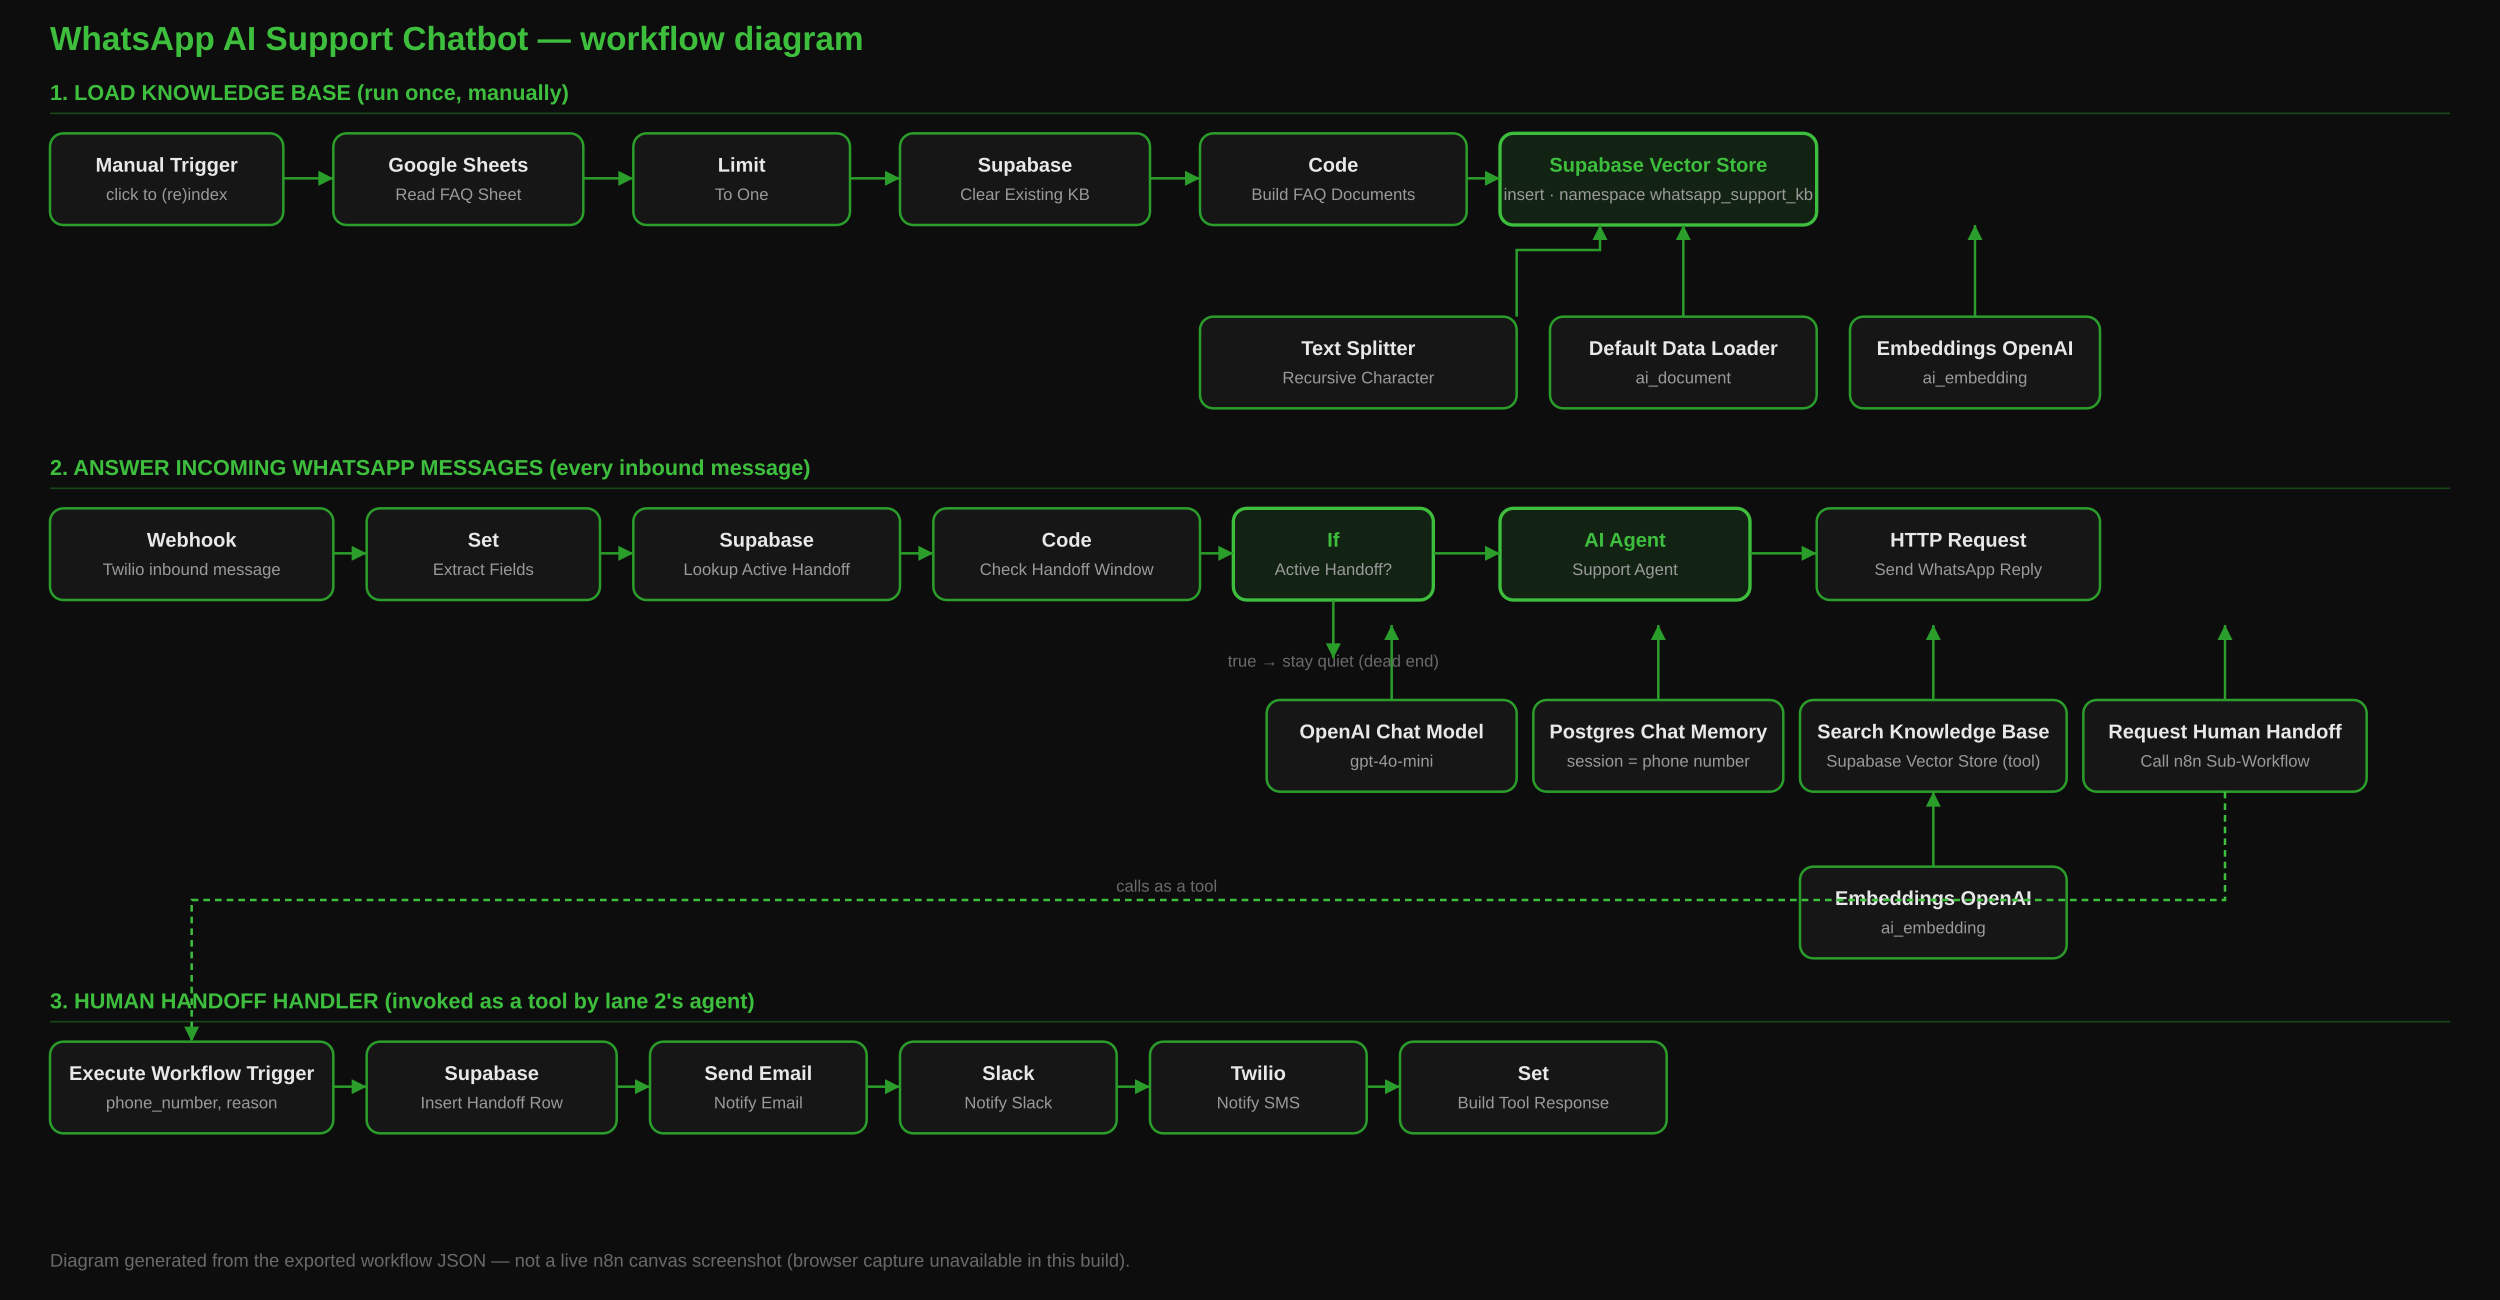
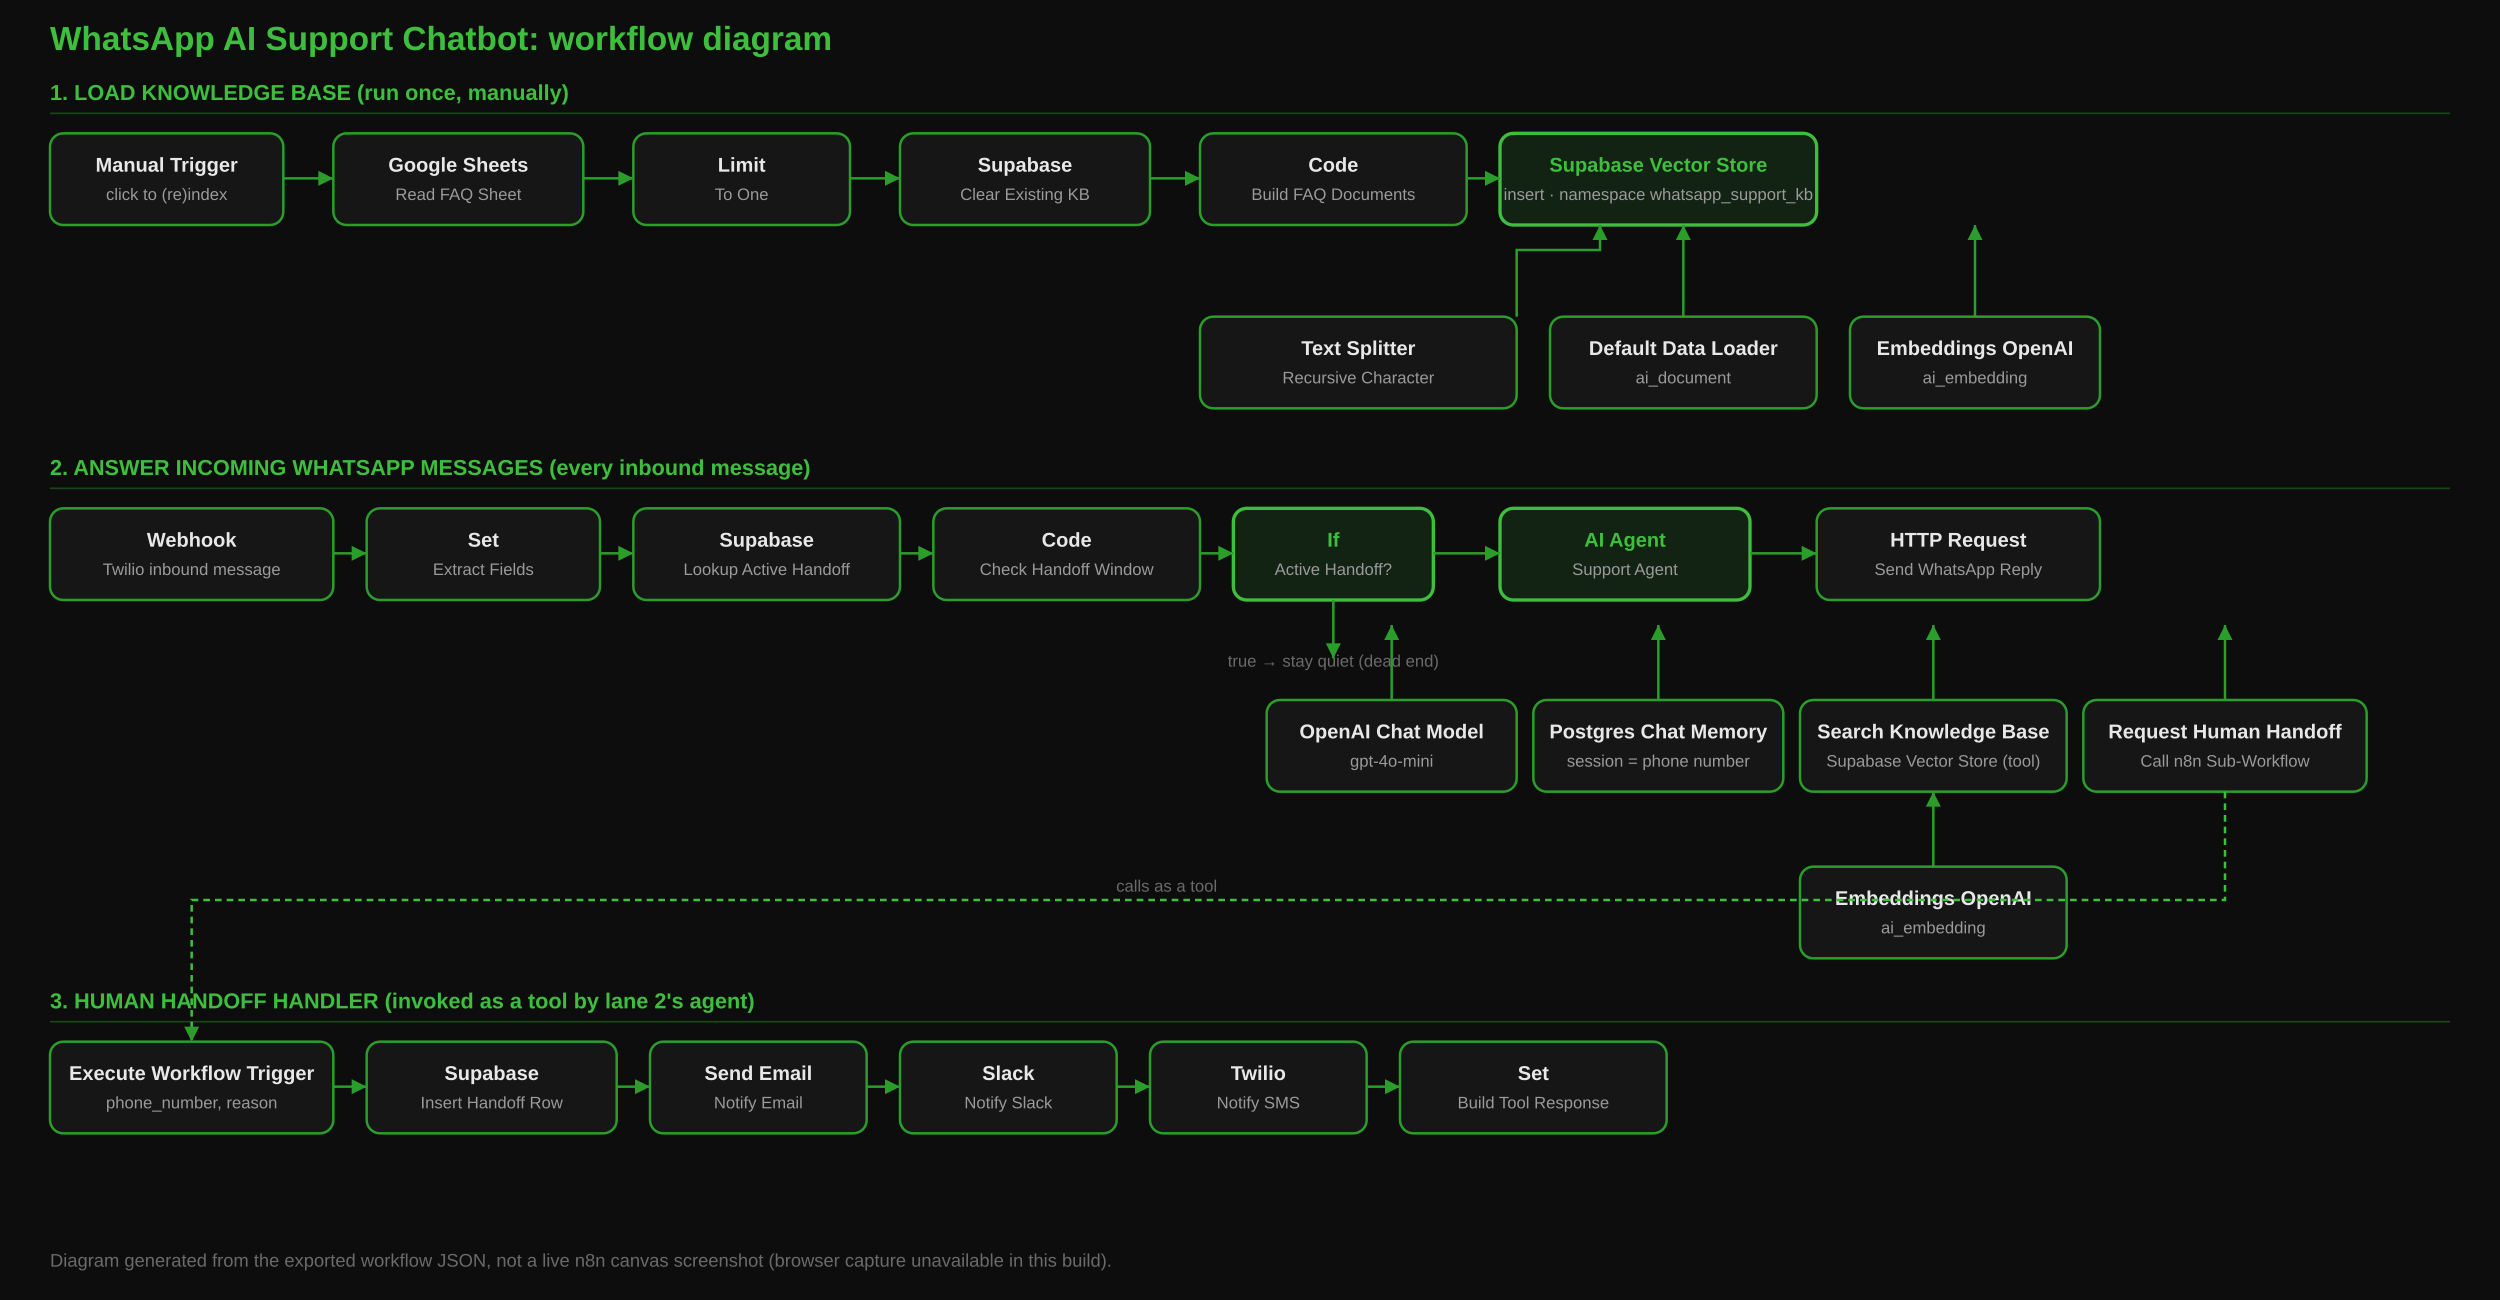
<svg xmlns="http://www.w3.org/2000/svg" viewBox="0 0 1500 780" font-family="DM Sans, Arial, sans-serif">
  <rect width="1500" height="780" fill="#0d0d0d" />
-   <text x="30" y="30" fill="#3DBF3D" font-family="Syne, Arial, sans-serif" font-size="20" font-weight="700">WhatsApp AI Support Chatbot — workflow diagram</text>
+   <text x="30" y="30" fill="#3DBF3D" font-family="Syne, Arial, sans-serif" font-size="20" font-weight="700">WhatsApp AI Support Chatbot: workflow diagram</text>
  <text x="30" y="60" fill="#3DBF3D" font-size="13" font-weight="700">1. LOAD KNOWLEDGE BASE (run once, manually)</text>
  <line x1="30" y1="68" x2="1470" y2="68" stroke="#2A9D2A" stroke-width="1" opacity="0.4" />
  <g font-size="12" fill="#e8e8e8">
    <rect x="30" y="80" width="140" height="55" rx="8" fill="#161616" stroke="#2A9D2A" stroke-width="1.5" />
    <text x="100" y="103" text-anchor="middle" font-weight="600">Manual Trigger</text>
    <text x="100" y="120" text-anchor="middle" font-size="10" fill="#9a9a9a">click to (re)index</text>
    <rect x="200" y="80" width="150" height="55" rx="8" fill="#161616" stroke="#2A9D2A" stroke-width="1.5" />
    <text x="275" y="103" text-anchor="middle" font-weight="600">Google Sheets</text>
    <text x="275" y="120" text-anchor="middle" font-size="10" fill="#9a9a9a">Read FAQ Sheet</text>
    <rect x="380" y="80" width="130" height="55" rx="8" fill="#161616" stroke="#2A9D2A" stroke-width="1.5" />
    <text x="445" y="103" text-anchor="middle" font-weight="600">Limit</text>
    <text x="445" y="120" text-anchor="middle" font-size="10" fill="#9a9a9a">To One</text>
    <rect x="540" y="80" width="150" height="55" rx="8" fill="#161616" stroke="#2A9D2A" stroke-width="1.5" />
    <text x="615" y="103" text-anchor="middle" font-weight="600">Supabase</text>
    <text x="615" y="120" text-anchor="middle" font-size="10" fill="#9a9a9a">Clear Existing KB</text>
    <rect x="720" y="80" width="160" height="55" rx="8" fill="#161616" stroke="#2A9D2A" stroke-width="1.5" />
    <text x="800" y="103" text-anchor="middle" font-weight="600">Code</text>
    <text x="800" y="120" text-anchor="middle" font-size="10" fill="#9a9a9a">Build FAQ Documents</text>
    <rect x="900" y="80" width="190" height="55" rx="8" fill="#132313" stroke="#3DBF3D" stroke-width="2" />
    <text x="995" y="103" text-anchor="middle" font-weight="700" fill="#3DBF3D">Supabase Vector Store</text>
    <text x="995" y="120" text-anchor="middle" font-size="10" fill="#9a9a9a">insert · namespace whatsapp_support_kb</text>
    <rect x="720" y="190" width="190" height="55" rx="8" fill="#161616" stroke="#2A9D2A" stroke-width="1.5" />
    <text x="815" y="213" text-anchor="middle" font-weight="600">Text Splitter</text>
    <text x="815" y="230" text-anchor="middle" font-size="10" fill="#9a9a9a">Recursive Character</text>
    <rect x="930" y="190" width="160" height="55" rx="8" fill="#161616" stroke="#2A9D2A" stroke-width="1.5" />
    <text x="1010" y="213" text-anchor="middle" font-weight="600">Default Data Loader</text>
    <text x="1010" y="230" text-anchor="middle" font-size="10" fill="#9a9a9a">ai_document</text>
    <rect x="1110" y="190" width="150" height="55" rx="8" fill="#161616" stroke="#2A9D2A" stroke-width="1.5" />
    <text x="1185" y="213" text-anchor="middle" font-weight="600">Embeddings OpenAI</text>
    <text x="1185" y="230" text-anchor="middle" font-size="10" fill="#9a9a9a">ai_embedding</text>
  </g>
  <g stroke="#2A9D2A" stroke-width="1.5" fill="none" marker-end="url(#arrow)">
    <path d="M170,107 L200,107" />
    <path d="M350,107 L380,107" />
    <path d="M510,107 L540,107" />
    <path d="M690,107 L720,107" />
    <path d="M880,107 L900,107" />
    <path d="M910,190 L910,150 L960,150 L960,135" />
    <path d="M1010,190 L1010,135" />
    <path d="M1185,190 L1185,135" />
  </g>
  <text x="30" y="285" fill="#3DBF3D" font-size="13" font-weight="700">2. ANSWER INCOMING WHATSAPP MESSAGES (every inbound message)</text>
  <line x1="30" y1="293" x2="1470" y2="293" stroke="#2A9D2A" stroke-width="1" opacity="0.4" />
  <g font-size="12" fill="#e8e8e8">
    <rect x="30" y="305" width="170" height="55" rx="8" fill="#161616" stroke="#2A9D2A" stroke-width="1.5" />
    <text x="115" y="328" text-anchor="middle" font-weight="600">Webhook</text>
    <text x="115" y="345" text-anchor="middle" font-size="10" fill="#9a9a9a">Twilio inbound message</text>
    <rect x="220" y="305" width="140" height="55" rx="8" fill="#161616" stroke="#2A9D2A" stroke-width="1.5" />
    <text x="290" y="328" text-anchor="middle" font-weight="600">Set</text>
    <text x="290" y="345" text-anchor="middle" font-size="10" fill="#9a9a9a">Extract Fields</text>
    <rect x="380" y="305" width="160" height="55" rx="8" fill="#161616" stroke="#2A9D2A" stroke-width="1.5" />
    <text x="460" y="328" text-anchor="middle" font-weight="600">Supabase</text>
    <text x="460" y="345" text-anchor="middle" font-size="10" fill="#9a9a9a">Lookup Active Handoff</text>
    <rect x="560" y="305" width="160" height="55" rx="8" fill="#161616" stroke="#2A9D2A" stroke-width="1.5" />
    <text x="640" y="328" text-anchor="middle" font-weight="600">Code</text>
    <text x="640" y="345" text-anchor="middle" font-size="10" fill="#9a9a9a">Check Handoff Window</text>
    <rect x="740" y="305" width="120" height="55" rx="8" fill="#132313" stroke="#3DBF3D" stroke-width="2" />
    <text x="800" y="328" text-anchor="middle" font-weight="700" fill="#3DBF3D">If</text>
    <text x="800" y="345" text-anchor="middle" font-size="10" fill="#9a9a9a">Active Handoff?</text>
    <rect x="900" y="305" width="150" height="55" rx="8" fill="#132313" stroke="#3DBF3D" stroke-width="2" />
    <text x="975" y="328" text-anchor="middle" font-weight="700" fill="#3DBF3D">AI Agent</text>
    <text x="975" y="345" text-anchor="middle" font-size="10" fill="#9a9a9a">Support Agent</text>
    <rect x="1090" y="305" width="170" height="55" rx="8" fill="#161616" stroke="#2A9D2A" stroke-width="1.5" />
    <text x="1175" y="328" text-anchor="middle" font-weight="600">HTTP Request</text>
    <text x="1175" y="345" text-anchor="middle" font-size="10" fill="#9a9a9a">Send WhatsApp Reply</text>
    <rect x="760" y="420" width="150" height="55" rx="8" fill="#161616" stroke="#2A9D2A" stroke-width="1.5" />
    <text x="835" y="443" text-anchor="middle" font-weight="600">OpenAI Chat Model</text>
    <text x="835" y="460" text-anchor="middle" font-size="10" fill="#9a9a9a">gpt-4o-mini</text>
    <rect x="920" y="420" width="150" height="55" rx="8" fill="#161616" stroke="#2A9D2A" stroke-width="1.5" />
    <text x="995" y="443" text-anchor="middle" font-weight="600">Postgres Chat Memory</text>
    <text x="995" y="460" text-anchor="middle" font-size="10" fill="#9a9a9a">session = phone number</text>
    <rect x="1080" y="420" width="160" height="55" rx="8" fill="#161616" stroke="#2A9D2A" stroke-width="1.5" />
    <text x="1160" y="443" text-anchor="middle" font-weight="600">Search Knowledge Base</text>
    <text x="1160" y="460" text-anchor="middle" font-size="10" fill="#9a9a9a">Supabase Vector Store (tool)</text>
    <rect x="1250" y="420" width="170" height="55" rx="8" fill="#161616" stroke="#2A9D2A" stroke-width="1.5" />
    <text x="1335" y="443" text-anchor="middle" font-weight="600">Request Human Handoff</text>
    <text x="1335" y="460" text-anchor="middle" font-size="10" fill="#9a9a9a">Call n8n Sub-Workflow</text>
    <rect x="1080" y="520" width="160" height="55" rx="8" fill="#161616" stroke="#2A9D2A" stroke-width="1.5" />
    <text x="1160" y="543" text-anchor="middle" font-weight="600">Embeddings OpenAI</text>
    <text x="1160" y="560" text-anchor="middle" font-size="10" fill="#9a9a9a">ai_embedding</text>
  </g>
  <g stroke="#2A9D2A" stroke-width="1.5" fill="none" marker-end="url(#arrow)">
    <path d="M200,332 L220,332" />
    <path d="M360,332 L380,332" />
    <path d="M540,332 L560,332" />
    <path d="M720,332 L740,332" />
    <path d="M860,332 L900,332" />
    <path d="M1050,332 L1090,332" />
    <path d="M835,420 L835,375" />
    <path d="M995,420 L995,375" />
    <path d="M1160,420 L1160,375" />
    <path d="M1335,420 L1335,375" />
    <path d="M1160,520 L1160,475" />
  </g>
  <g font-size="10" fill="#6a6a6a">
    <text x="800" y="400" text-anchor="middle">true → stay quiet (dead end)</text>
  </g>
  <path d="M800,360 L800,395" stroke="#2A9D2A" stroke-width="1.5" fill="none" marker-end="url(#arrow)" />
  <text x="30" y="605" fill="#3DBF3D" font-size="13" font-weight="700">3. HUMAN HANDOFF HANDLER (invoked as a tool by lane 2's agent)</text>
  <line x1="30" y1="613" x2="1470" y2="613" stroke="#2A9D2A" stroke-width="1" opacity="0.4" />
  <g font-size="12" fill="#e8e8e8">
    <rect x="30" y="625" width="170" height="55" rx="8" fill="#161616" stroke="#2A9D2A" stroke-width="1.5" />
    <text x="115" y="648" text-anchor="middle" font-weight="600">Execute Workflow Trigger</text>
    <text x="115" y="665" text-anchor="middle" font-size="10" fill="#9a9a9a">phone_number, reason</text>
    <rect x="220" y="625" width="150" height="55" rx="8" fill="#161616" stroke="#2A9D2A" stroke-width="1.5" />
    <text x="295" y="648" text-anchor="middle" font-weight="600">Supabase</text>
    <text x="295" y="665" text-anchor="middle" font-size="10" fill="#9a9a9a">Insert Handoff Row</text>
    <rect x="390" y="625" width="130" height="55" rx="8" fill="#161616" stroke="#2A9D2A" stroke-width="1.5" />
    <text x="455" y="648" text-anchor="middle" font-weight="600">Send Email</text>
    <text x="455" y="665" text-anchor="middle" font-size="10" fill="#9a9a9a">Notify Email</text>
    <rect x="540" y="625" width="130" height="55" rx="8" fill="#161616" stroke="#2A9D2A" stroke-width="1.5" />
    <text x="605" y="648" text-anchor="middle" font-weight="600">Slack</text>
    <text x="605" y="665" text-anchor="middle" font-size="10" fill="#9a9a9a">Notify Slack</text>
    <rect x="690" y="625" width="130" height="55" rx="8" fill="#161616" stroke="#2A9D2A" stroke-width="1.5" />
    <text x="755" y="648" text-anchor="middle" font-weight="600">Twilio</text>
    <text x="755" y="665" text-anchor="middle" font-size="10" fill="#9a9a9a">Notify SMS</text>
    <rect x="840" y="625" width="160" height="55" rx="8" fill="#161616" stroke="#2A9D2A" stroke-width="1.5" />
    <text x="920" y="648" text-anchor="middle" font-weight="600">Set</text>
    <text x="920" y="665" text-anchor="middle" font-size="10" fill="#9a9a9a">Build Tool Response</text>
  </g>
  <g stroke="#2A9D2A" stroke-width="1.5" fill="none" marker-end="url(#arrow)">
    <path d="M200,652 L220,652" />
    <path d="M370,652 L390,652" />
    <path d="M520,652 L540,652" />
    <path d="M670,652 L690,652" />
    <path d="M820,652 L840,652" />
  </g>
  <path d="M1335,475 L1335,540 L115,540 L115,625" stroke="#3DBF3D" stroke-width="1.5" stroke-dasharray="4,3" fill="none" marker-end="url(#arrow)" />
  <text x="700" y="535" fill="#6a6a6a" font-size="10" text-anchor="middle">calls as a tool</text>
  <defs>
    <marker id="arrow" markerWidth="8" markerHeight="8" refX="6" refY="3" orient="auto">
      <path d="M0,0 L6,3 L0,6 Z" fill="#2A9D2A" />
    </marker>
  </defs>
-   <text x="30" y="760" fill="#6a6a6a" font-size="11">Diagram generated from the exported workflow JSON — not a live n8n canvas screenshot (browser capture unavailable in this build).</text>
+   <text x="30" y="760" fill="#6a6a6a" font-size="11">Diagram generated from the exported workflow JSON, not a live n8n canvas screenshot (browser capture unavailable in this build).</text>
</svg>
